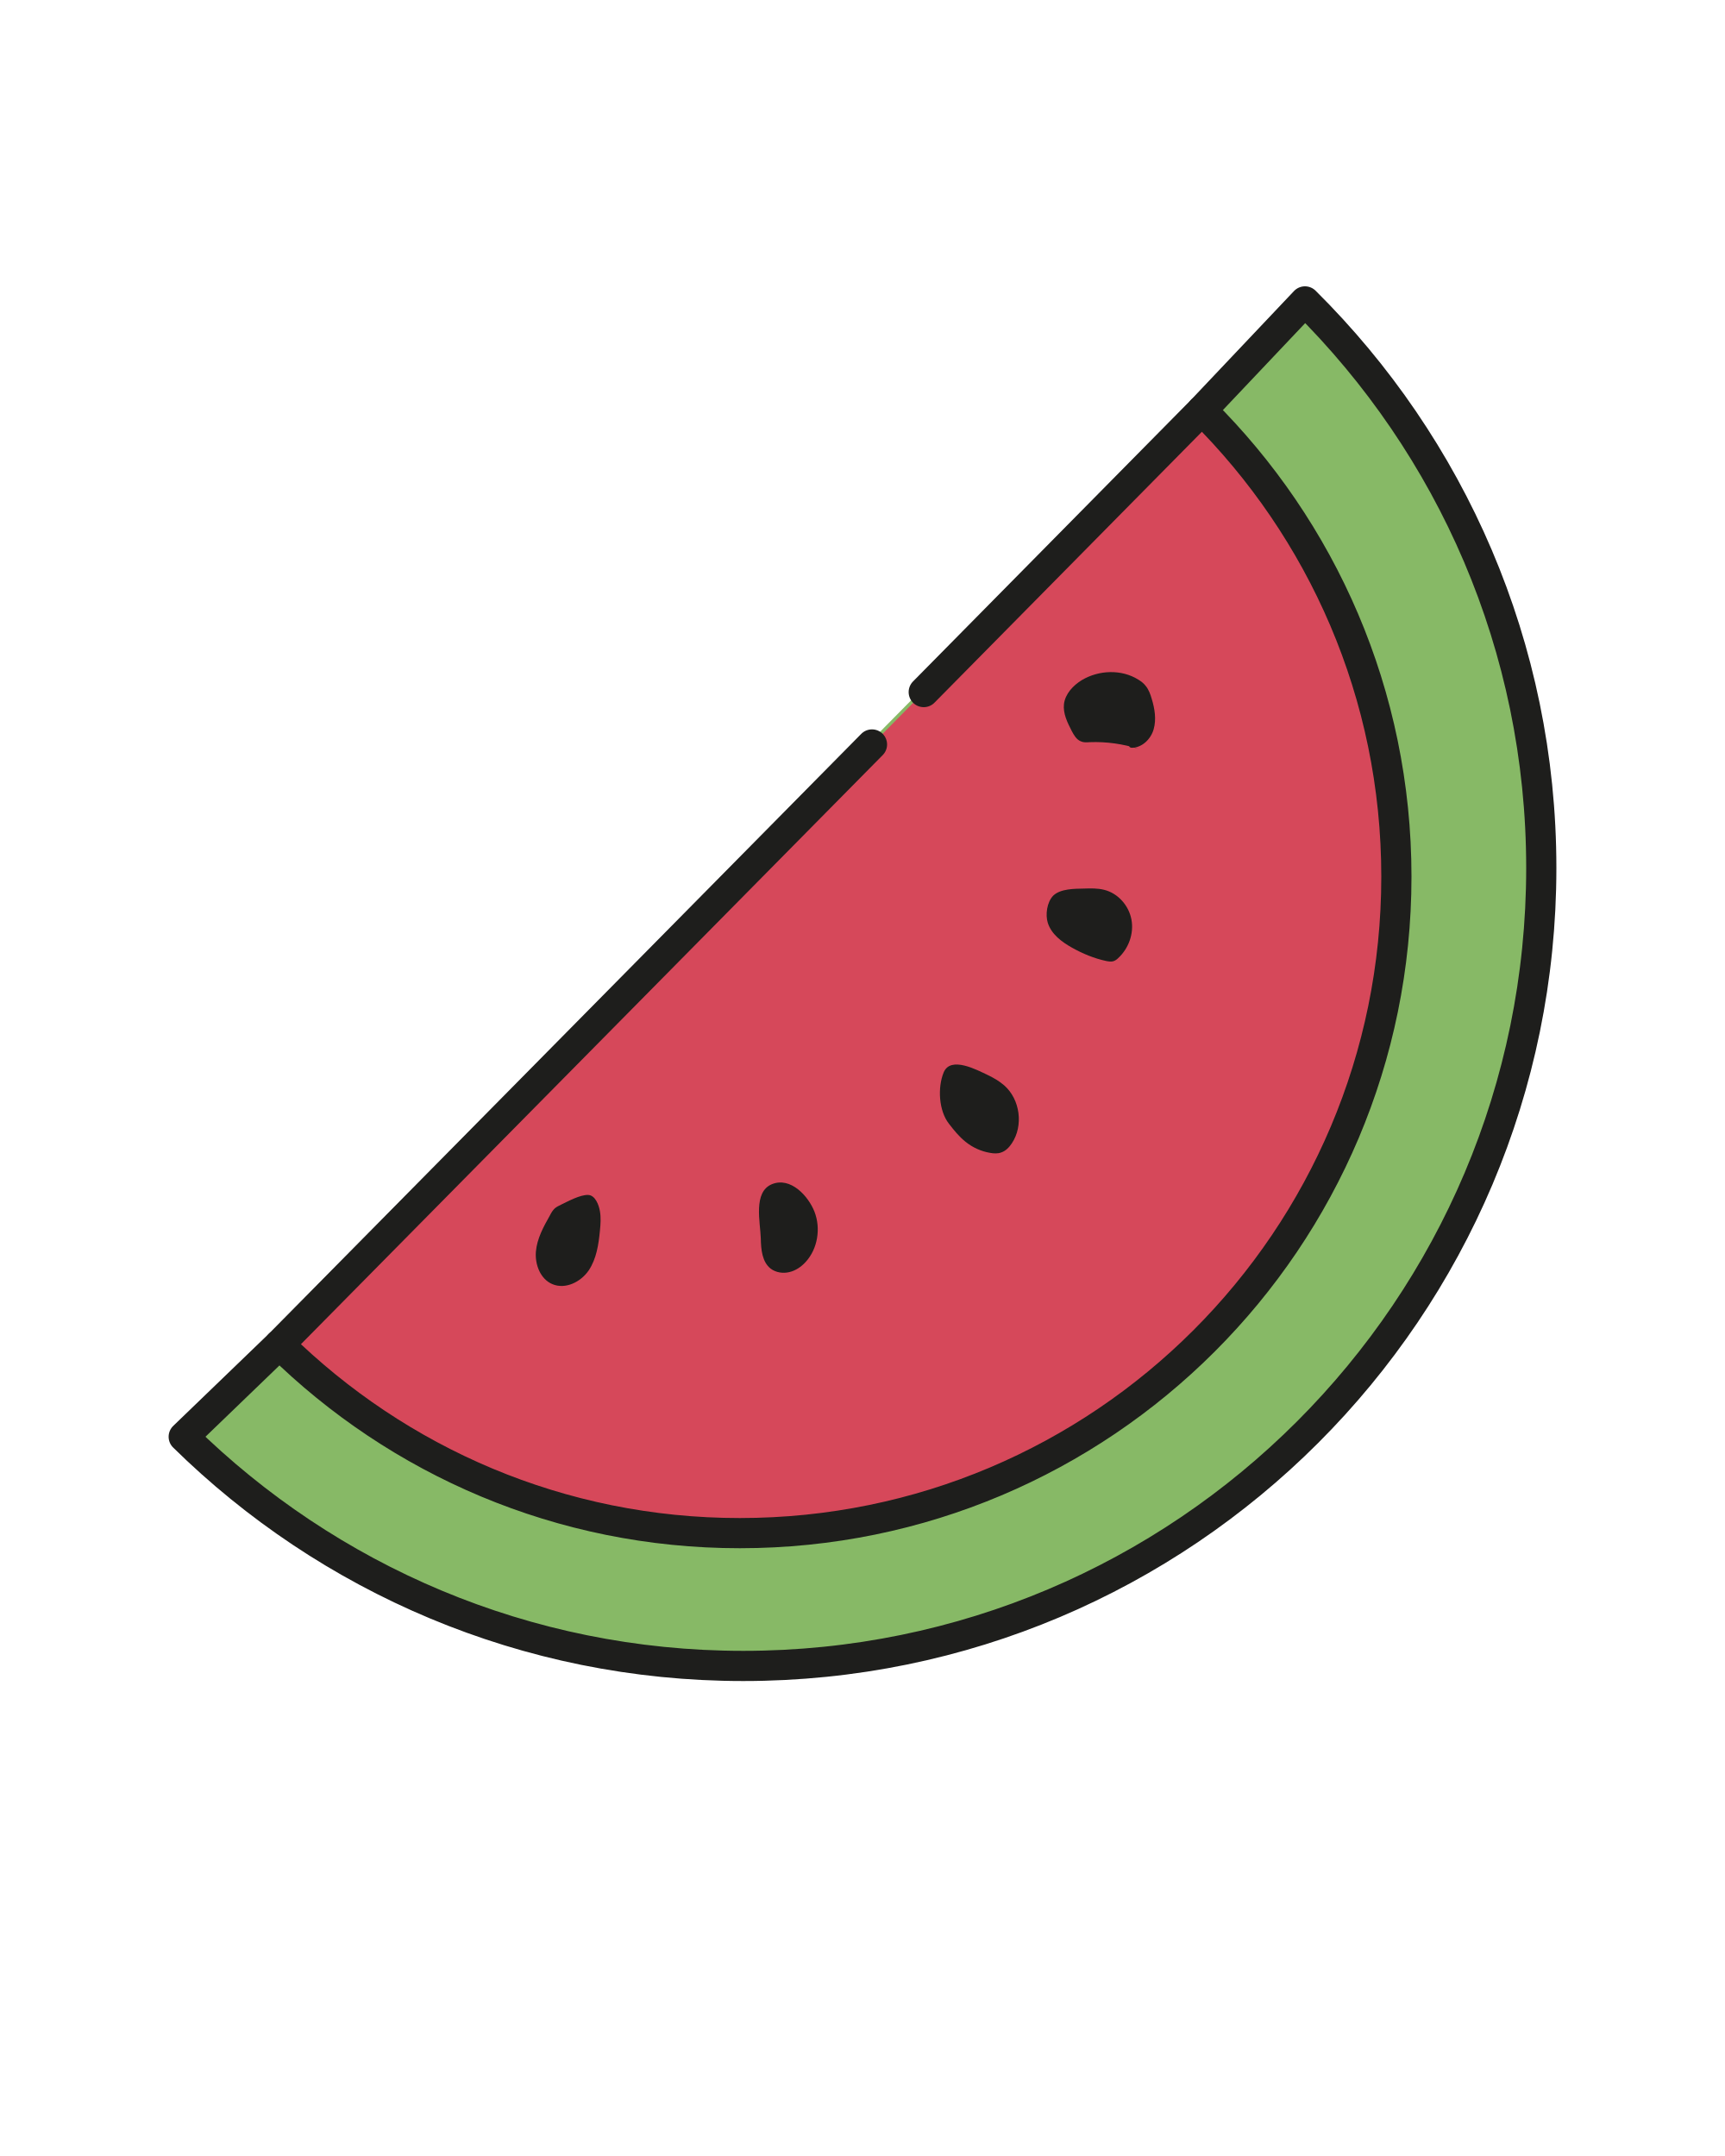
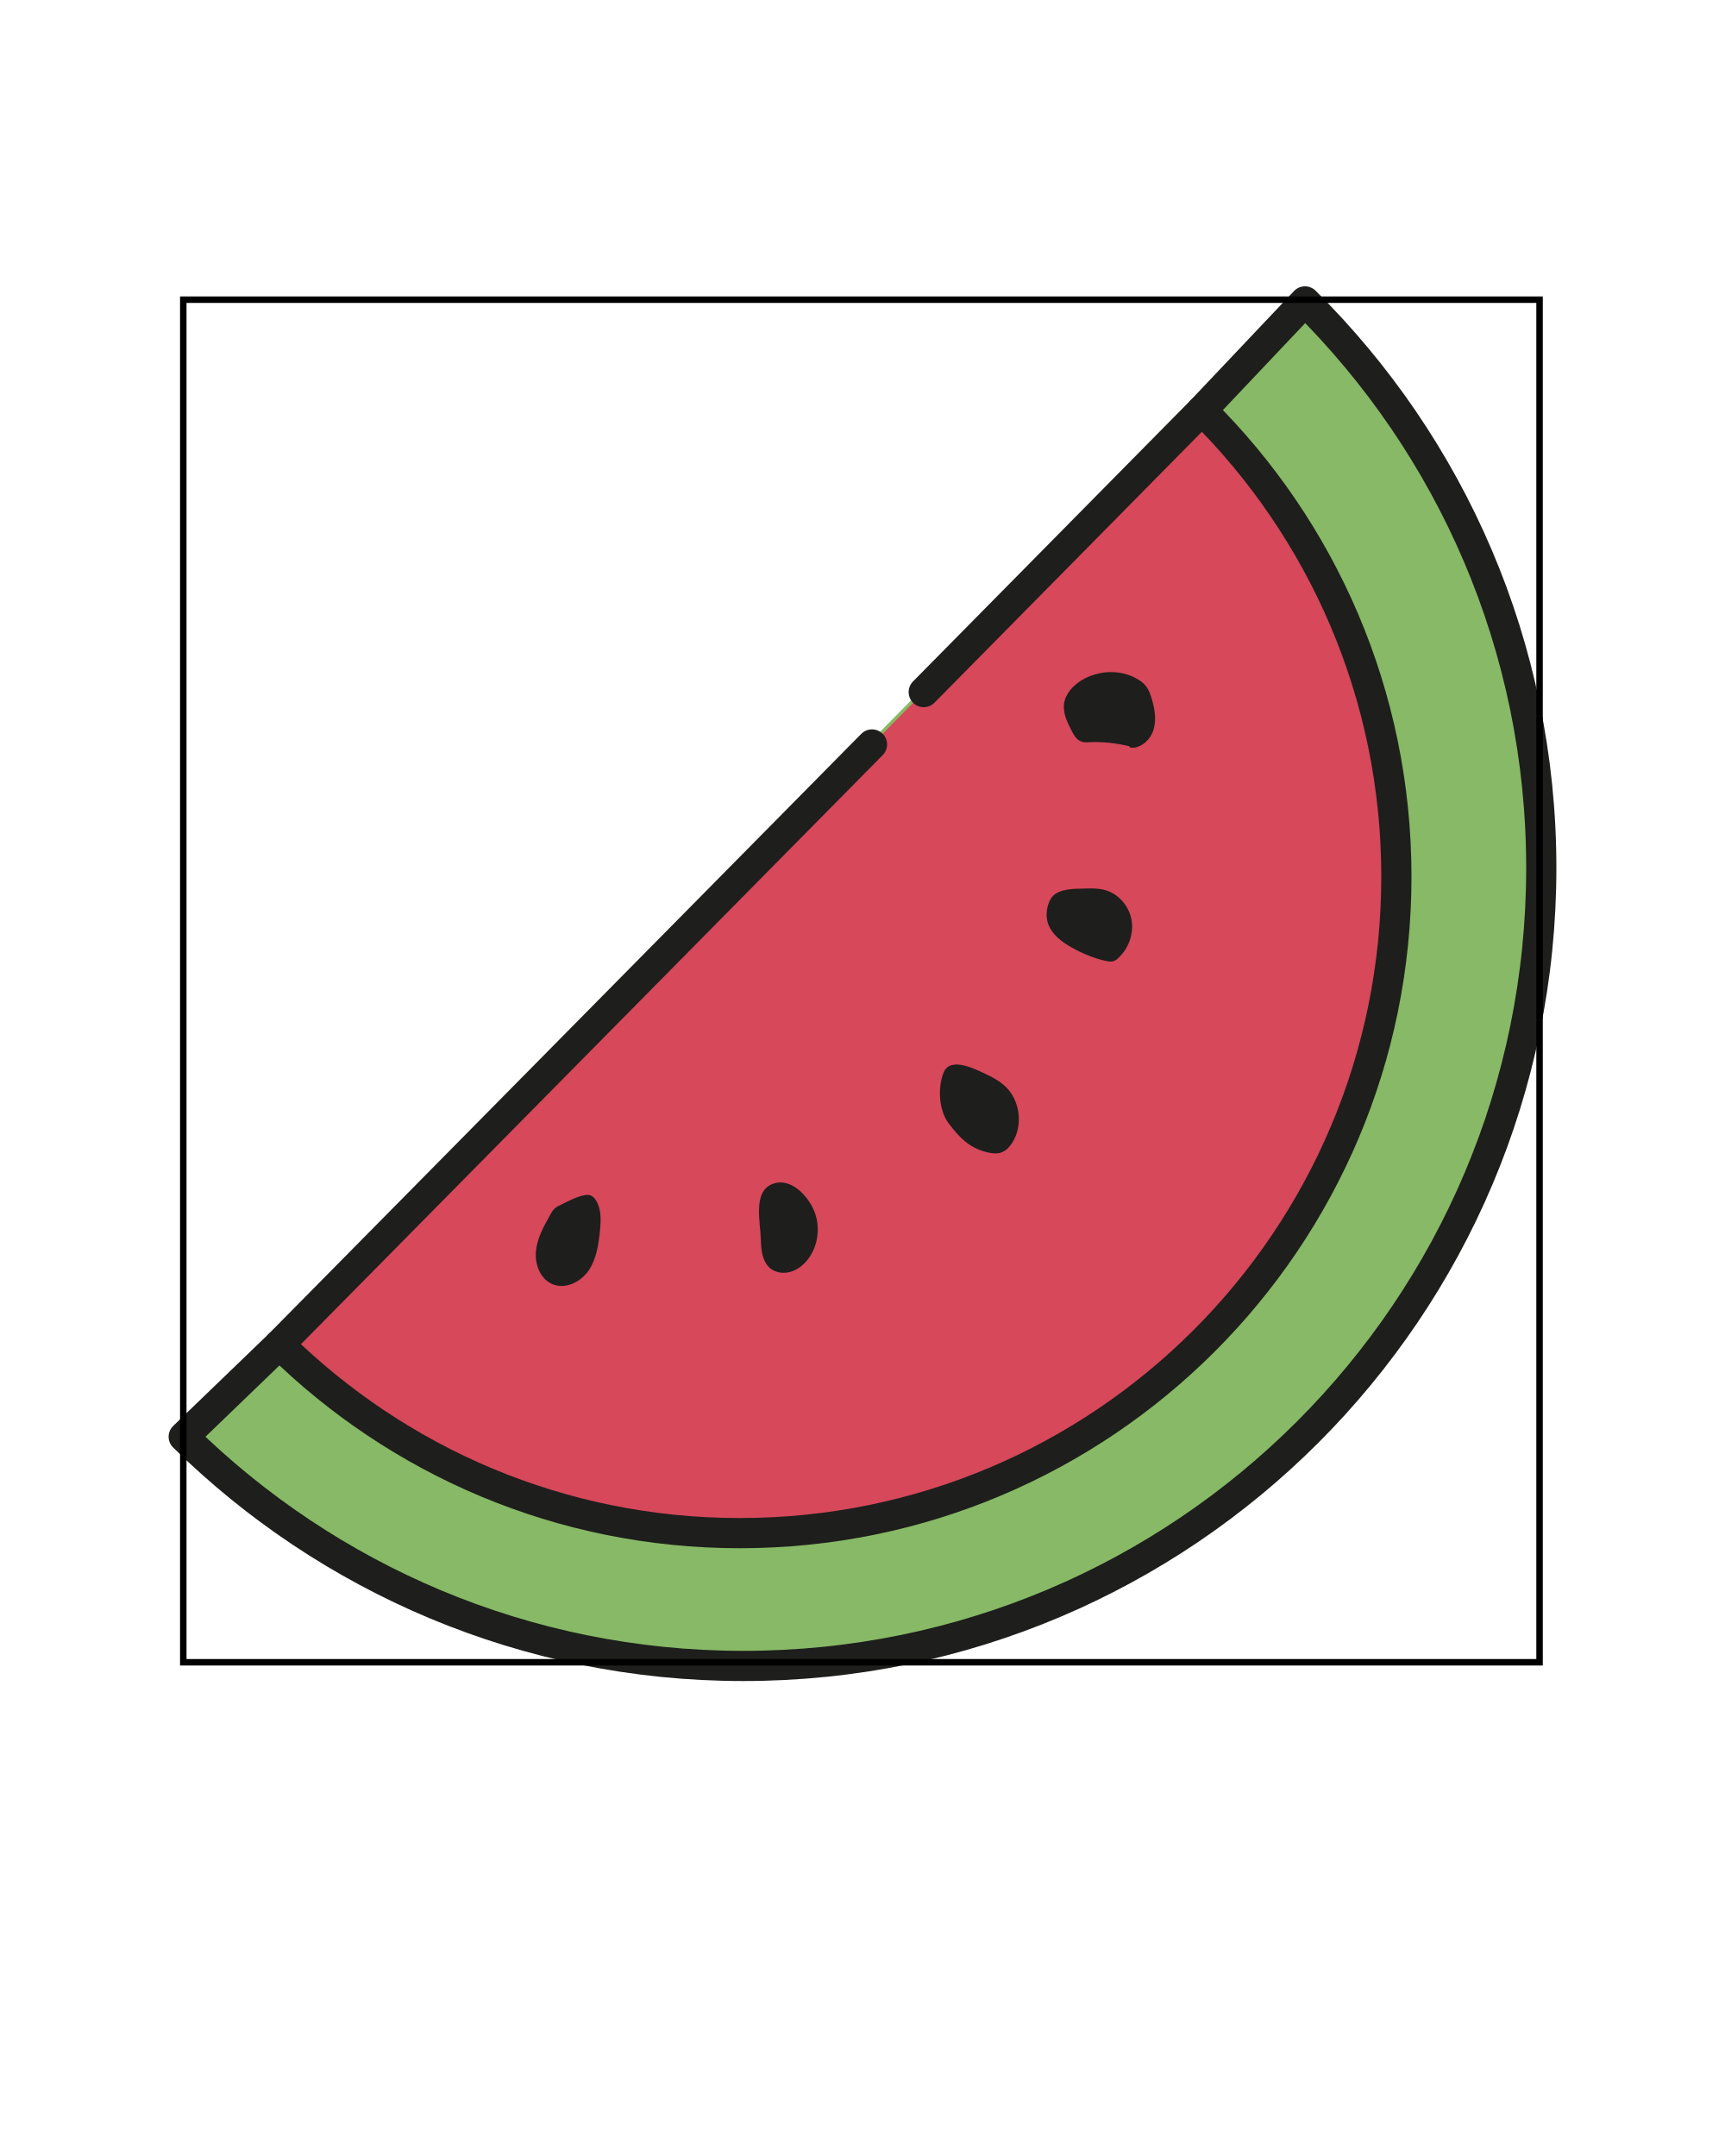
<svg xmlns="http://www.w3.org/2000/svg" version="1.1" id="Слой_1" x="0px" y="0px" viewBox="0 0 800 1000" style="enable-background:new 0 0 800 1000;" xml:space="preserve">
  <style type="text/css">
	.st0{fill:#87B966;}
	.st1{fill:#D6485A;}
	.st2{fill:none;stroke:#1E1E1C;stroke-width:14;stroke-linecap:round;stroke-linejoin:round;stroke-miterlimit:5.611;}
	.st3{fill:#1E1E1C;}
</style>
  <g>
    <g>
      <path class="st0" d="M605.2,139.9l-520,526.5c66.8,65.7,158.4,106.3,259.5,106.3c204.4,0,370.1-165.7,370.1-370.1    C714.8,299.9,672.9,206.9,605.2,139.9" />
      <path class="st1" d="M557.5,190.3L129.6,623.6c55,54.1,130.3,87.5,213.5,87.5c168.2,0,304.5-136.3,304.5-304.5    C647.6,322,613.2,245.5,557.5,190.3" />
      <path class="st2" d="M404.4,345.3L129.6,623.6c55,54.1,130.3,87.5,213.5,87.5c168.2,0,304.5-136.3,304.5-304.5    c0-84.6-34.5-161.1-90.2-216.3L428.4,321" />
      <path class="st2" d="M129.6,623.6l-44.4,42.8c66.8,65.7,158.4,106.3,259.5,106.3c204.4,0,370.1-165.7,370.1-370.1    c0-102.8-41.9-195.7-109.6-262.8l-47.7,50.4" />
      <g transform="matrix(1,0,0,1,-106.467,53.7355)">
        <path class="st3" d="M366.7,505c-1,0.5-2.1,1-2.9,1.7c-1,0.9-1.7,2.1-2.3,3.3c-3,5.3-6,10.8-6.5,16.8c-0.5,6,2.1,12.8,7.7,15.1     c6,2.5,13.1-1,16.8-6.4c3.6-5.4,4.6-12.1,5.2-18.5c0.3-3,0.5-6,0-8.9c-0.5-3-2.2-7.5-5.5-7.6C375.5,500.4,370,503.4,366.7,505        " />
        <path class="st3" d="M484.2,508.3c3,7.7,1.5,17.2-4.1,23.3c-2,2.2-4.6,4-7.6,4.7c-2.9,0.7-6.2,0.2-8.6-1.6c-4-3.1-4.5-8.9-4.6-14     c-0.2-7.4-3.7-21.6,5.2-25.2C473.2,492,481.4,501.1,484.2,508.3" />
        <path class="st3" d=" M546.5,467.4c2.3,3,4.7,6,7.7,8.4c3.3,2.7,7.3,4.5,11.5,5.2     c1.7,0.3,3.5,0.4,5.1-0.2c2.1-0.7,3.7-2.4,4.9-4.2c5.5-8.2,3.9-20.4-3.5-26.9c-2.3-2-4.9-3.5-7.6-4.8c-5.1-2.4-17.3-9-20.5-1.2     C541.2,450.8,541.9,461.5,546.5,467.4" />
        <path class="st3" d="M609.1,358.4c3.2-0.1,6.4-0.2,9.5,0.6c6.4,1.6,11.4,7.3,12.6,13.8     c1.2,6.5-1.3,13.4-6.2,17.9c-0.6,0.6-1.3,1.1-2.2,1.4c-1.1,0.3-2.2,0.1-3.3-0.1c-5.6-1.2-10.9-3.4-15.9-6.2     c-4.8-2.7-9.5-6.2-11.2-11.5c-1.2-3.8-0.4-9.6,2.5-12.6C598.3,358.4,604.9,358.5,609.1,358.4" />
        <path class="st3" d="M634.8,293.7     c-7.4-2.4-15.2-3.5-23-3.2c-1.4,0.1-2.8,0.2-4.1-0.4c-2-0.8-3.2-2.9-4.2-4.8c-2-3.9-4.1-8.1-3.6-12.5c0.6-4.7,4.2-8.6,8.3-11.1     c7.9-4.7,18.4-5.1,26.2-0.2c1.3,0.8,2.5,1.7,3.4,2.9c1.4,1.7,2.2,3.9,2.8,6c1.4,4.6,2.2,9.5,0.9,14.1c-1.3,4.6-5.4,8.6-10.2,8.6     c-0.6,0-1.4-0.5-1.1-1" />
      </g>
    </g>
  </g>
+   <rect x="85" y="139" width="629" height="632" style="fill:none;stroke-width:3;stroke:rgb(0,0,0)" />
</svg>
